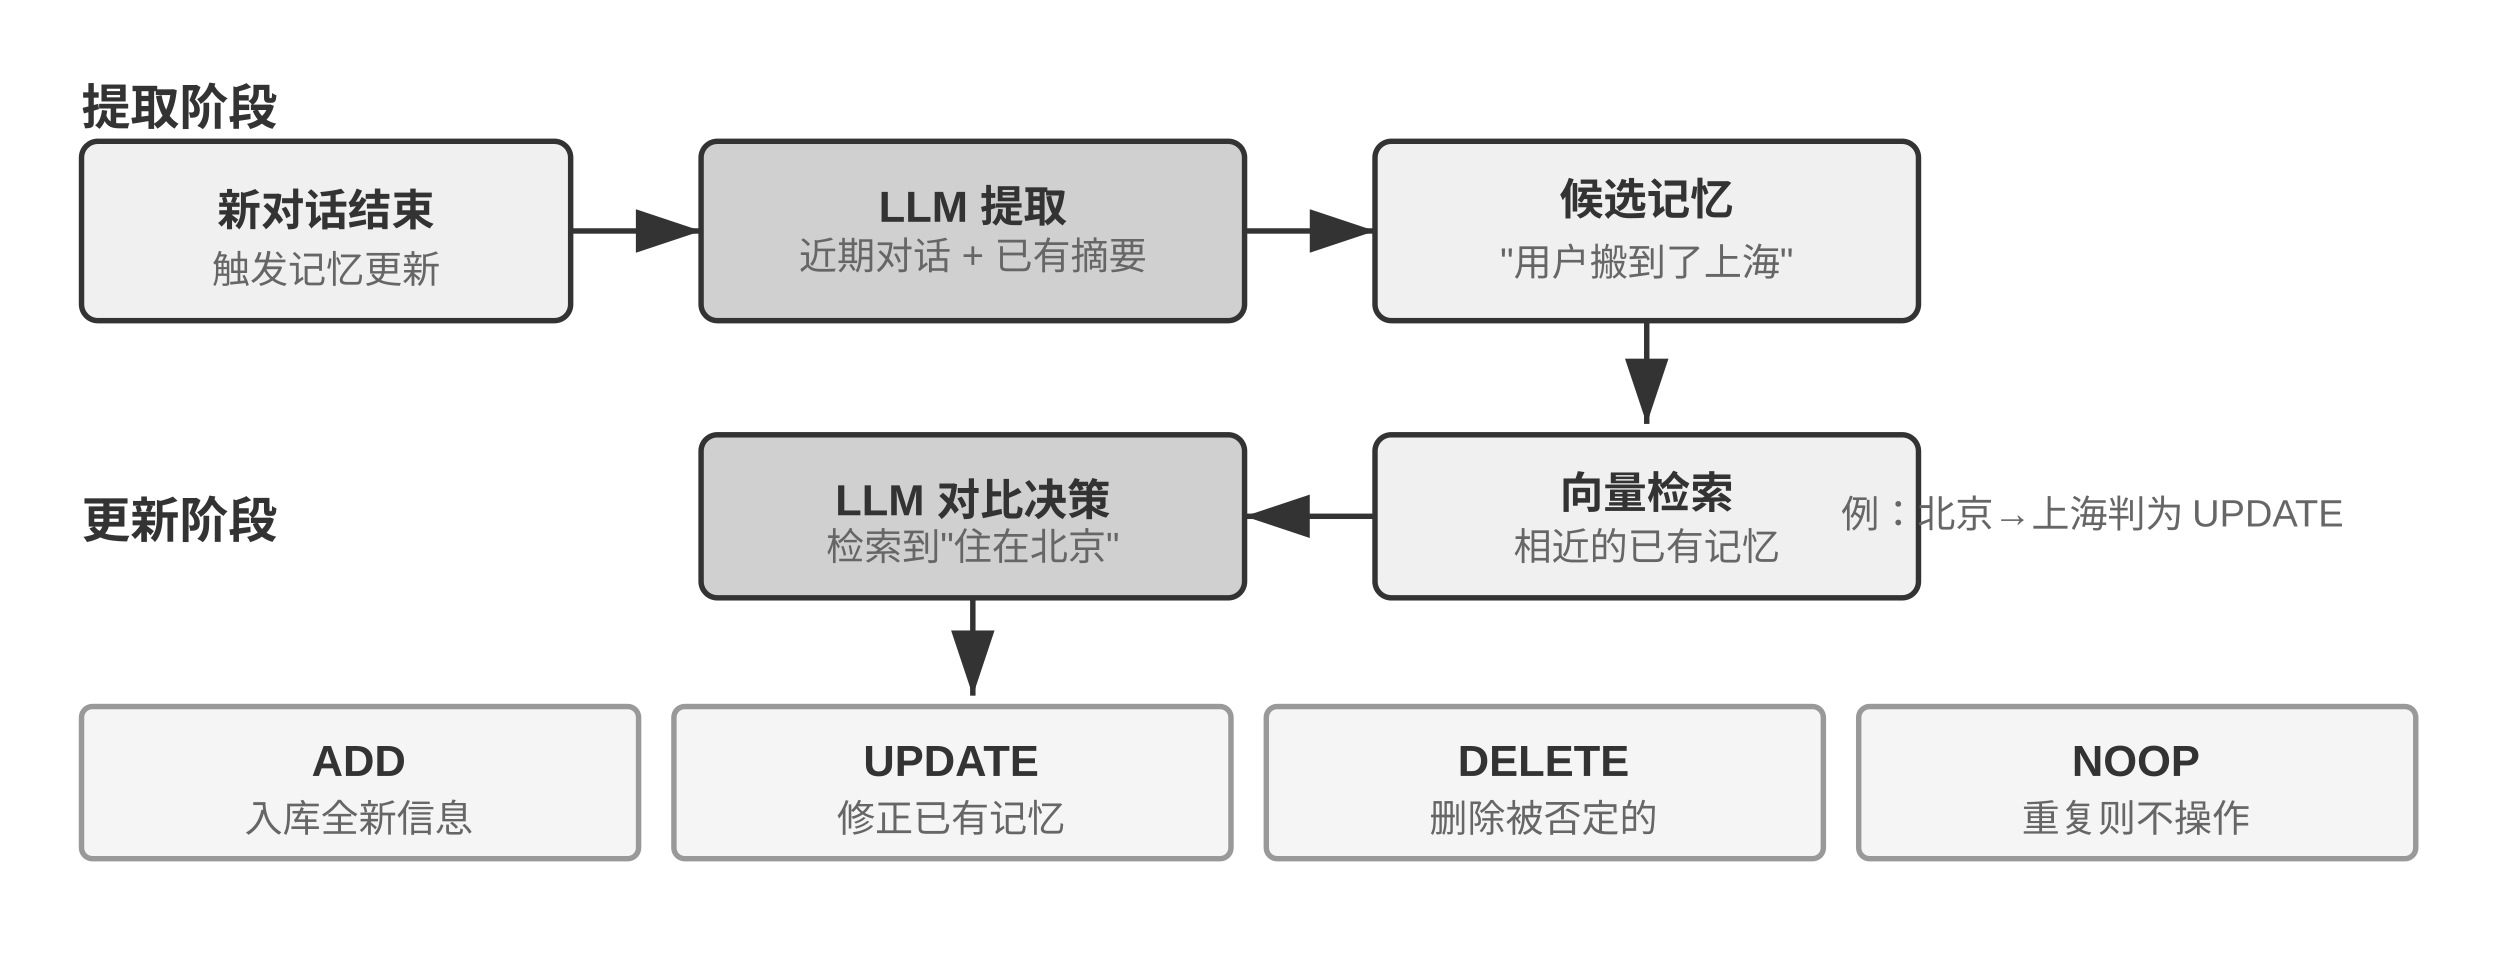
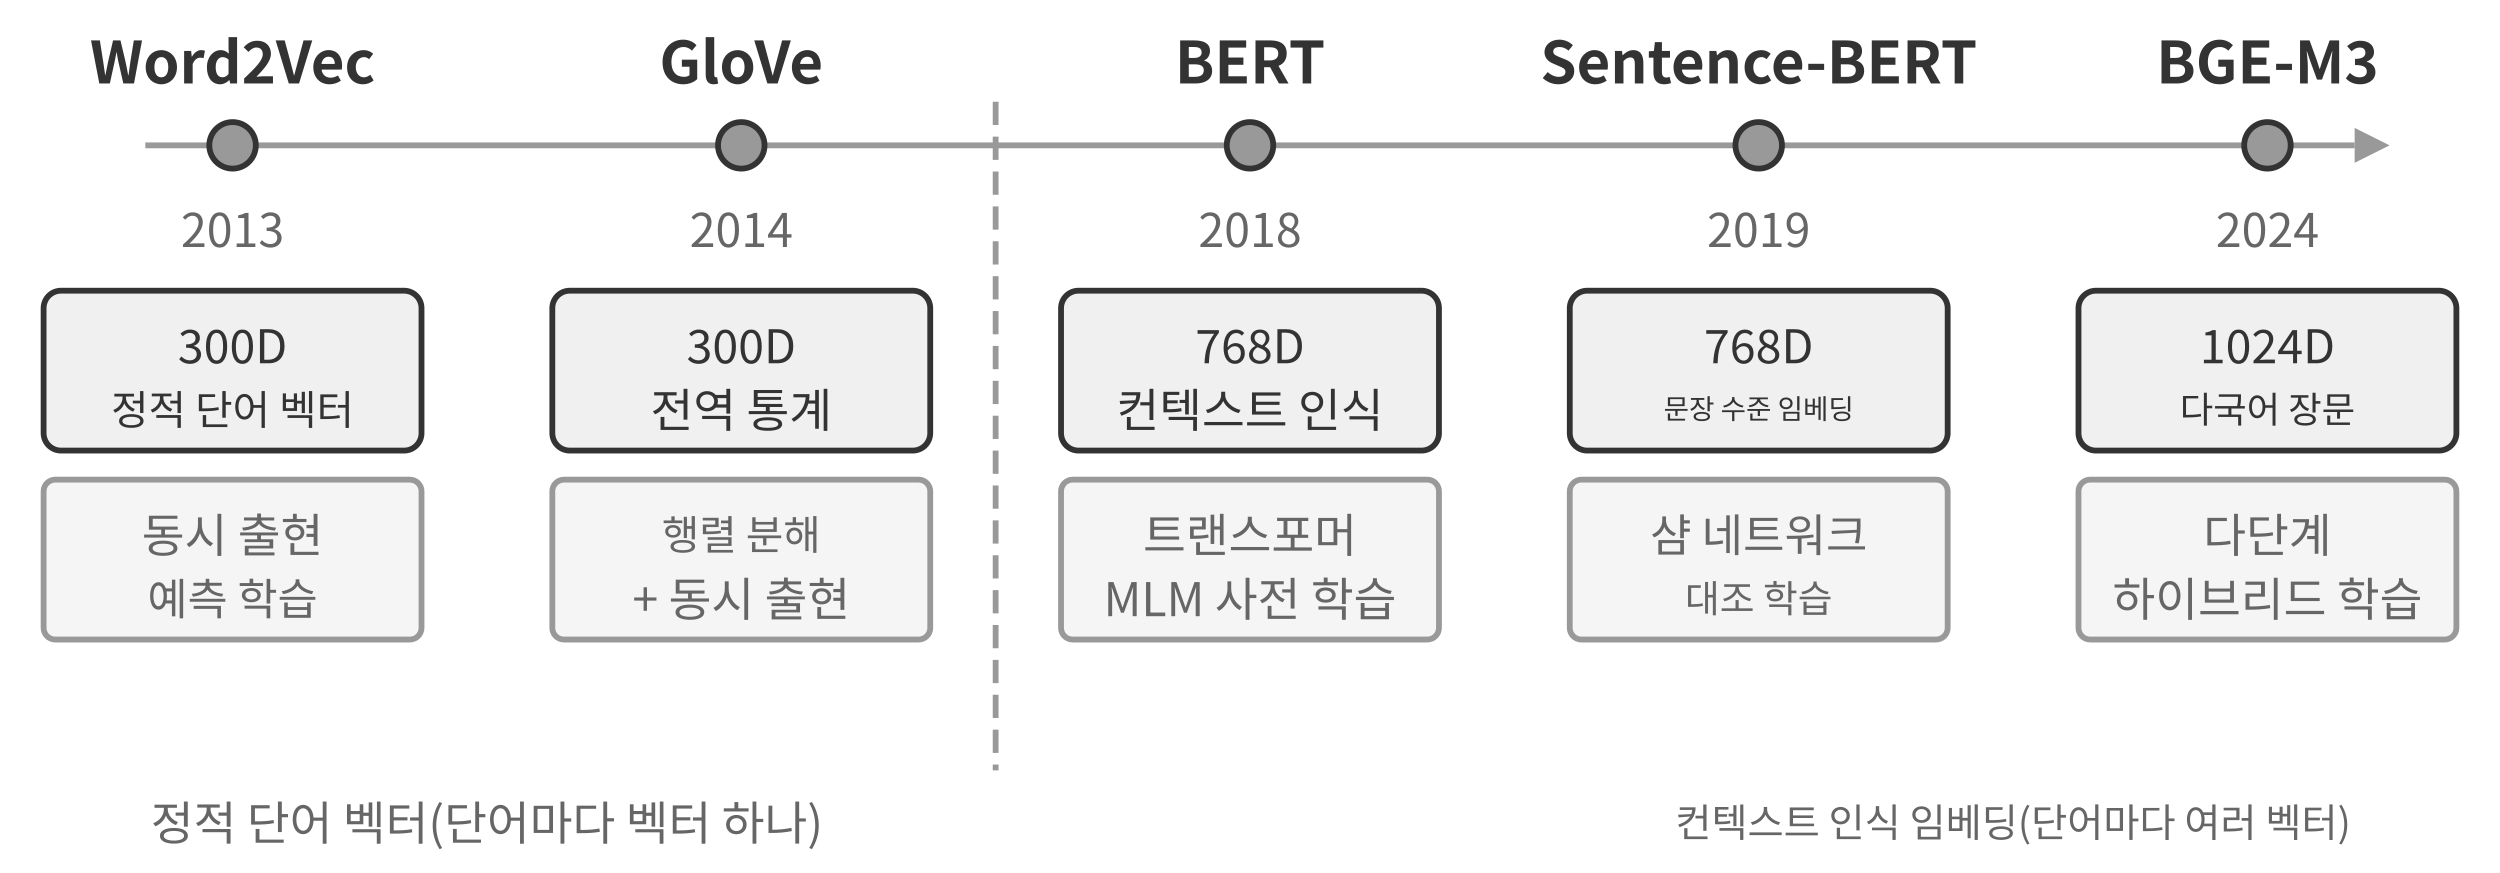
- <svg xmlns="http://www.w3.org/2000/svg" viewBox="0 40 920 360" width="920" height="360" style="background:#ffffff">
+ <svg xmlns="http://www.w3.org/2000/svg" viewBox="0 40 860 300" width="860" height="300" style="background:#ffffff">
  <defs>
    <marker id="ah" markerWidth="12" markerHeight="8" refX="12" refY="4" orient="auto">
      <polygon points="0 0, 12 4, 0 8" fill="#333333" />
    </marker>
    <marker id="ah-light" markerWidth="12" markerHeight="8" refX="12" refY="4" orient="auto">
      <polygon points="0 0, 12 4, 0 8" fill="#999999" />
    </marker>
  </defs>
-   <text x="30" y="78" font-family="Arial, 'Helvetica Neue', Helvetica, 'PingFang SC', 'Microsoft YaHei', sans-serif" font-size="18" fill="#333333" text-anchor="start" dominant-baseline="central" font-weight="bold">提取阶段</text>
-   <rect x="30" y="92" width="180" height="66" rx="6" fill="#f0f0f0" stroke="#333333" stroke-width="2" />
-   <text x="120" y="116" font-family="Arial, 'Helvetica Neue', Helvetica, 'PingFang SC', 'Microsoft YaHei', sans-serif" font-size="16" fill="#333333" text-anchor="middle" dominant-baseline="central" font-weight="bold">新对话结束</text>
-   <text x="120" y="138" font-family="Arial, 'Helvetica Neue', Helvetica, 'PingFang SC', 'Microsoft YaHei', sans-serif" font-size="14" fill="#666666" text-anchor="middle" dominant-baseline="central" font-weight="normal">触发记忆更新</text>
-   <line x1="210" y1="125" x2="258" y2="125" stroke="#333333" stroke-width="2" marker-end="url(#ah)" />
-   <rect x="258" y="92" width="200" height="66" rx="6" fill="#d0d0d0" stroke="#333333" stroke-width="2" />
-   <text x="358" y="112" font-family="Arial, 'Helvetica Neue', Helvetica, 'PingFang SC', 'Microsoft YaHei', sans-serif" font-size="16" fill="#333333" text-anchor="middle" dominant-baseline="central" font-weight="bold">LLM 提取</text>
-   <text x="358" y="133" font-family="Arial, 'Helvetica Neue', Helvetica, 'PingFang SC', 'Microsoft YaHei', sans-serif" font-size="14" fill="#666666" text-anchor="middle" dominant-baseline="central" font-weight="normal">近期对话 + 已有摘要</text>
-   <line x1="458" y1="125" x2="506" y2="125" stroke="#333333" stroke-width="2" marker-end="url(#ah)" />
-   <rect x="506" y="92" width="200" height="66" rx="6" fill="#f0f0f0" stroke="#333333" stroke-width="2" />
-   <text x="606" y="112" font-family="Arial, 'Helvetica Neue', Helvetica, 'PingFang SC', 'Microsoft YaHei', sans-serif" font-size="16" fill="#333333" text-anchor="middle" dominant-baseline="central" font-weight="bold">候选记忆</text>
-   <text x="606" y="133" font-family="Arial, 'Helvetica Neue', Helvetica, 'PingFang SC', 'Microsoft YaHei', sans-serif" font-size="14" fill="#666666" text-anchor="middle" dominant-baseline="central" font-weight="normal">"用户搬到了上海"</text>
-   <line x1="606" y1="158" x2="606" y2="196" stroke="#333333" stroke-width="2" marker-end="url(#ah)" />
-   <text x="30" y="230" font-family="Arial, 'Helvetica Neue', Helvetica, 'PingFang SC', 'Microsoft YaHei', sans-serif" font-size="18" fill="#333333" text-anchor="start" dominant-baseline="central" font-weight="bold">更新阶段</text>
-   <rect x="506" y="200" width="200" height="60" rx="6" fill="#f0f0f0" stroke="#333333" stroke-width="2" />
-   <text x="606" y="220" font-family="Arial, 'Helvetica Neue', Helvetica, 'PingFang SC', 'Microsoft YaHei', sans-serif" font-size="16" fill="#333333" text-anchor="middle" dominant-baseline="central" font-weight="bold">向量检索</text>
-   <text x="606" y="240" font-family="Arial, 'Helvetica Neue', Helvetica, 'PingFang SC', 'Microsoft YaHei', sans-serif" font-size="14" fill="#666666" text-anchor="middle" dominant-baseline="central" font-weight="normal">相近的已有记忆</text>
-   <line x1="506" y1="230" x2="458" y2="230" stroke="#333333" stroke-width="2" marker-end="url(#ah)" />
-   <rect x="258" y="200" width="200" height="60" rx="6" fill="#d0d0d0" stroke="#333333" stroke-width="2" />
-   <text x="358" y="220" font-family="Arial, 'Helvetica Neue', Helvetica, 'PingFang SC', 'Microsoft YaHei', sans-serif" font-size="16" fill="#333333" text-anchor="middle" dominant-baseline="central" font-weight="bold">LLM 对比决策</text>
-   <text x="358" y="240" font-family="Arial, 'Helvetica Neue', Helvetica, 'PingFang SC', 'Microsoft YaHei', sans-serif" font-size="14" fill="#666666" text-anchor="middle" dominant-baseline="central" font-weight="normal">检索到"住在北京"</text>
-   <line x1="358" y1="260" x2="358" y2="296" stroke="#333333" stroke-width="2" marker-end="url(#ah)" />
-   <rect x="30" y="300" width="205" height="56" rx="4" fill="#f5f5f5" stroke="#999999" stroke-width="2" />
-   <text x="132" y="320" font-family="Arial, 'Helvetica Neue', Helvetica, 'PingFang SC', 'Microsoft YaHei', sans-serif" font-size="16" fill="#333333" text-anchor="middle" dominant-baseline="central" font-weight="bold">ADD</text>
-   <text x="132" y="340" font-family="Arial, 'Helvetica Neue', Helvetica, 'PingFang SC', 'Microsoft YaHei', sans-serif" font-size="14" fill="#666666" text-anchor="middle" dominant-baseline="central" font-weight="normal">入库全新信息</text>
-   <rect x="248" y="300" width="205" height="56" rx="4" fill="#f5f5f5" stroke="#999999" stroke-width="2" />
-   <text x="350" y="320" font-family="Arial, 'Helvetica Neue', Helvetica, 'PingFang SC', 'Microsoft YaHei', sans-serif" font-size="16" fill="#333333" text-anchor="middle" dominant-baseline="central" font-weight="bold">UPDATE</text>
-   <text x="350" y="340" font-family="Arial, 'Helvetica Neue', Helvetica, 'PingFang SC', 'Microsoft YaHei', sans-serif" font-size="14" fill="#666666" text-anchor="middle" dominant-baseline="central" font-weight="normal">修正已有记忆</text>
-   <rect x="466" y="300" width="205" height="56" rx="4" fill="#f5f5f5" stroke="#999999" stroke-width="2" />
-   <text x="568" y="320" font-family="Arial, 'Helvetica Neue', Helvetica, 'PingFang SC', 'Microsoft YaHei', sans-serif" font-size="16" fill="#333333" text-anchor="middle" dominant-baseline="central" font-weight="bold">DELETE</text>
-   <text x="568" y="340" font-family="Arial, 'Helvetica Neue', Helvetica, 'PingFang SC', 'Microsoft YaHei', sans-serif" font-size="14" fill="#666666" text-anchor="middle" dominant-baseline="central" font-weight="normal">删除被否定的</text>
-   <rect x="684" y="300" width="205" height="56" rx="4" fill="#f5f5f5" stroke="#999999" stroke-width="2" />
-   <text x="786" y="320" font-family="Arial, 'Helvetica Neue', Helvetica, 'PingFang SC', 'Microsoft YaHei', sans-serif" font-size="16" fill="#333333" text-anchor="middle" dominant-baseline="central" font-weight="bold">NOOP</text>
-   <text x="786" y="340" font-family="Arial, 'Helvetica Neue', Helvetica, 'PingFang SC', 'Microsoft YaHei', sans-serif" font-size="14" fill="#666666" text-anchor="middle" dominant-baseline="central" font-weight="normal">重复则不操作</text>
-   <text x="770" y="228" font-family="Arial, 'Helvetica Neue', Helvetica, 'PingFang SC', 'Microsoft YaHei', sans-serif" font-size="14" fill="#666666" text-anchor="middle" dominant-baseline="central" font-weight="normal">例：北京→上海
- 判为 UPDATE</text>
+   <line x1="50" y1="90" x2="810" y2="90" stroke="#999999" stroke-width="2" />
+   <polygon points="810,84 822,90 810,96" fill="#999999" />
+   <circle cx="80.0" cy="90" r="8" fill="#999999" stroke="#333333" stroke-width="2" />
+   <text x="80.0" y="60" font-family="'Noto Sans KR', 'Noto Sans CJK KR', 'Apple SD Gothic Neo', Arial, sans-serif" font-size="20" fill="#333333" text-anchor="middle" dominant-baseline="central" font-weight="bold">Word2Vec</text>
+   <text x="80.0" y="118" font-family="'Noto Sans KR', 'Noto Sans CJK KR', 'Apple SD Gothic Neo', Arial, sans-serif" font-size="16" fill="#666666" text-anchor="middle" dominant-baseline="central" font-weight="normal">2013</text>
+   <rect x="15.0" y="140" width="130" height="55" rx="6" fill="#f0f0f0" stroke="#333333" stroke-width="2" />
+   <text x="80.0" y="158" font-family="'Noto Sans KR', 'Noto Sans CJK KR', 'Apple SD Gothic Neo', Arial, sans-serif" font-size="16" fill="#333333" text-anchor="middle" dominant-baseline="central" font-weight="normal">300D</text>
+   <text x="80.0" y="180" font-family="'Noto Sans KR', 'Noto Sans CJK KR', 'Apple SD Gothic Neo', Arial, sans-serif" font-size="14" fill="#333333" text-anchor="middle" dominant-baseline="central" font-weight="normal">정적 단어 벡터</text>
+   <rect x="15.0" y="205" width="130" height="55" rx="4" fill="#f5f5f5" stroke="#999999" stroke-width="2" />
+   <text x="80.0" y="223" font-family="'Noto Sans KR', 'Noto Sans CJK KR', 'Apple SD Gothic Neo', Arial, sans-serif" font-size="16" fill="#666666" text-anchor="middle" dominant-baseline="central" font-weight="normal">동시 출현</text>
+   <text x="80.0" y="245" font-family="'Noto Sans KR', 'Noto Sans CJK KR', 'Apple SD Gothic Neo', Arial, sans-serif" font-size="15" fill="#666666" text-anchor="middle" dominant-baseline="central" font-weight="normal">예측 학습</text>
+   <circle cx="255.0" cy="90" r="8" fill="#999999" stroke="#333333" stroke-width="2" />
+   <text x="255.0" y="60" font-family="'Noto Sans KR', 'Noto Sans CJK KR', 'Apple SD Gothic Neo', Arial, sans-serif" font-size="20" fill="#333333" text-anchor="middle" dominant-baseline="central" font-weight="bold">GloVe</text>
+   <text x="255.0" y="118" font-family="'Noto Sans KR', 'Noto Sans CJK KR', 'Apple SD Gothic Neo', Arial, sans-serif" font-size="16" fill="#666666" text-anchor="middle" dominant-baseline="central" font-weight="normal">2014</text>
+   <rect x="190.0" y="140" width="130" height="55" rx="6" fill="#f0f0f0" stroke="#333333" stroke-width="2" />
+   <text x="255.0" y="158" font-family="'Noto Sans KR', 'Noto Sans CJK KR', 'Apple SD Gothic Neo', Arial, sans-serif" font-size="16" fill="#333333" text-anchor="middle" dominant-baseline="central" font-weight="normal">300D</text>
+   <text x="255.0" y="180" font-family="'Noto Sans KR', 'Noto Sans CJK KR', 'Apple SD Gothic Neo', Arial, sans-serif" font-size="16" fill="#333333" text-anchor="middle" dominant-baseline="central" font-weight="normal">전역 통계</text>
+   <rect x="190.0" y="205" width="130" height="55" rx="4" fill="#f5f5f5" stroke="#999999" stroke-width="2" />
+   <text x="255.0" y="223" font-family="'Noto Sans KR', 'Noto Sans CJK KR', 'Apple SD Gothic Neo', Arial, sans-serif" font-size="14" fill="#666666" text-anchor="middle" dominant-baseline="central" font-weight="normal">행렬 분해</text>
+   <text x="255.0" y="245" font-family="'Noto Sans KR', 'Noto Sans CJK KR', 'Apple SD Gothic Neo', Arial, sans-serif" font-size="16" fill="#666666" text-anchor="middle" dominant-baseline="central" font-weight="normal">+ 동시 출현</text>
+   <circle cx="430.0" cy="90" r="8" fill="#999999" stroke="#333333" stroke-width="2" />
+   <text x="430.0" y="60" font-family="'Noto Sans KR', 'Noto Sans CJK KR', 'Apple SD Gothic Neo', Arial, sans-serif" font-size="20" fill="#333333" text-anchor="middle" dominant-baseline="central" font-weight="bold">BERT</text>
+   <text x="430.0" y="118" font-family="'Noto Sans KR', 'Noto Sans CJK KR', 'Apple SD Gothic Neo', Arial, sans-serif" font-size="16" fill="#666666" text-anchor="middle" dominant-baseline="central" font-weight="normal">2018</text>
+   <rect x="365.0" y="140" width="130" height="55" rx="6" fill="#f0f0f0" stroke="#333333" stroke-width="2" />
+   <text x="430.0" y="158" font-family="'Noto Sans KR', 'Noto Sans CJK KR', 'Apple SD Gothic Neo', Arial, sans-serif" font-size="16" fill="#333333" text-anchor="middle" dominant-baseline="central" font-weight="normal">768D</text>
+   <text x="430.0" y="180" font-family="'Noto Sans KR', 'Noto Sans CJK KR', 'Apple SD Gothic Neo', Arial, sans-serif" font-size="16" fill="#333333" text-anchor="middle" dominant-baseline="central" font-weight="normal">컨텍스트 인식</text>
+   <rect x="365.0" y="205" width="130" height="55" rx="4" fill="#f5f5f5" stroke="#999999" stroke-width="2" />
+   <text x="430.0" y="223" font-family="'Noto Sans KR', 'Noto Sans CJK KR', 'Apple SD Gothic Neo', Arial, sans-serif" font-size="16" fill="#666666" text-anchor="middle" dominant-baseline="central" font-weight="normal">트랜스포머</text>
+   <text x="430.0" y="245" font-family="'Noto Sans KR', 'Noto Sans CJK KR', 'Apple SD Gothic Neo', Arial, sans-serif" font-size="16" fill="#666666" text-anchor="middle" dominant-baseline="central" font-weight="normal">MLM 사전 학습</text>
+   <circle cx="605.0" cy="90" r="8" fill="#999999" stroke="#333333" stroke-width="2" />
+   <text x="605.0" y="60" font-family="'Noto Sans KR', 'Noto Sans CJK KR', 'Apple SD Gothic Neo', Arial, sans-serif" font-size="20" fill="#333333" text-anchor="middle" dominant-baseline="central" font-weight="bold">Sentence-BERT</text>
+   <text x="605.0" y="118" font-family="'Noto Sans KR', 'Noto Sans CJK KR', 'Apple SD Gothic Neo', Arial, sans-serif" font-size="16" fill="#666666" text-anchor="middle" dominant-baseline="central" font-weight="normal">2019</text>
+   <rect x="540.0" y="140" width="130" height="55" rx="6" fill="#f0f0f0" stroke="#333333" stroke-width="2" />
+   <text x="605.0" y="158" font-family="'Noto Sans KR', 'Noto Sans CJK KR', 'Apple SD Gothic Neo', Arial, sans-serif" font-size="16" fill="#333333" text-anchor="middle" dominant-baseline="central" font-weight="normal">768D</text>
+   <text x="605.0" y="180" font-family="'Noto Sans KR', 'Noto Sans CJK KR', 'Apple SD Gothic Neo', Arial, sans-serif" font-size="9.5" fill="#333333" text-anchor="middle" dominant-baseline="central" font-weight="normal">문장 수준 임베딩</text>
+   <rect x="540.0" y="205" width="130" height="55" rx="4" fill="#f5f5f5" stroke="#999999" stroke-width="2" />
+   <text x="605.0" y="223" font-family="'Noto Sans KR', 'Noto Sans CJK KR', 'Apple SD Gothic Neo', Arial, sans-serif" font-size="15.5" fill="#666666" text-anchor="middle" dominant-baseline="central" font-weight="normal">샴 네트워크</text>
+   <text x="605.0" y="245" font-family="'Noto Sans KR', 'Noto Sans CJK KR', 'Apple SD Gothic Neo', Arial, sans-serif" font-size="13" fill="#666666" text-anchor="middle" dominant-baseline="central" font-weight="normal">대조 학습</text>
+   <circle cx="780.0" cy="90" r="8" fill="#999999" stroke="#333333" stroke-width="2" />
+   <text x="780.0" y="60" font-family="'Noto Sans KR', 'Noto Sans CJK KR', 'Apple SD Gothic Neo', Arial, sans-serif" font-size="20" fill="#333333" text-anchor="middle" dominant-baseline="central" font-weight="bold">BGE-M3</text>
+   <text x="780.0" y="118" font-family="'Noto Sans KR', 'Noto Sans CJK KR', 'Apple SD Gothic Neo', Arial, sans-serif" font-size="16" fill="#666666" text-anchor="middle" dominant-baseline="central" font-weight="normal">2024</text>
+   <rect x="715.0" y="140" width="130" height="55" rx="6" fill="#f0f0f0" stroke="#333333" stroke-width="2" />
+   <text x="780.0" y="158" font-family="'Noto Sans KR', 'Noto Sans CJK KR', 'Apple SD Gothic Neo', Arial, sans-serif" font-size="16" fill="#333333" text-anchor="middle" dominant-baseline="central" font-weight="normal">1024D</text>
+   <text x="780.0" y="180" font-family="'Noto Sans KR', 'Noto Sans CJK KR', 'Apple SD Gothic Neo', Arial, sans-serif" font-size="12.5" fill="#333333" text-anchor="middle" dominant-baseline="central" font-weight="normal">다국어 장문</text>
+   <rect x="715.0" y="205" width="130" height="55" rx="4" fill="#f5f5f5" stroke="#999999" stroke-width="2" />
+   <text x="780.0" y="223" font-family="'Noto Sans KR', 'Noto Sans CJK KR', 'Apple SD Gothic Neo', Arial, sans-serif" font-size="16" fill="#666666" text-anchor="middle" dominant-baseline="central" font-weight="normal">다단계</text>
+   <text x="780.0" y="245" font-family="'Noto Sans KR', 'Noto Sans CJK KR', 'Apple SD Gothic Neo', Arial, sans-serif" font-size="16" fill="#666666" text-anchor="middle" dominant-baseline="central" font-weight="normal">하이브리드 학습</text>
+   <text x="167.5" y="322" font-family="'Noto Sans KR', 'Noto Sans CJK KR', 'Apple SD Gothic Neo', Arial, sans-serif" font-size="16" fill="#666666" text-anchor="middle" dominant-baseline="central" font-weight="normal">정적 단어 벡터(단어마다 벡터 하나)</text>
+   <text x="692.5" y="322" font-family="'Noto Sans KR', 'Noto Sans CJK KR', 'Apple SD Gothic Neo', Arial, sans-serif" font-size="13.5" fill="#666666" text-anchor="middle" dominant-baseline="central" font-weight="normal">컨텍스트 인식 임베딩(단어마다 여러 벡터)</text>
+   <line x1="342.5" y1="75" x2="342.5" y2="305" stroke="#999999" stroke-width="2" stroke-dasharray="8,4" />
</svg>
